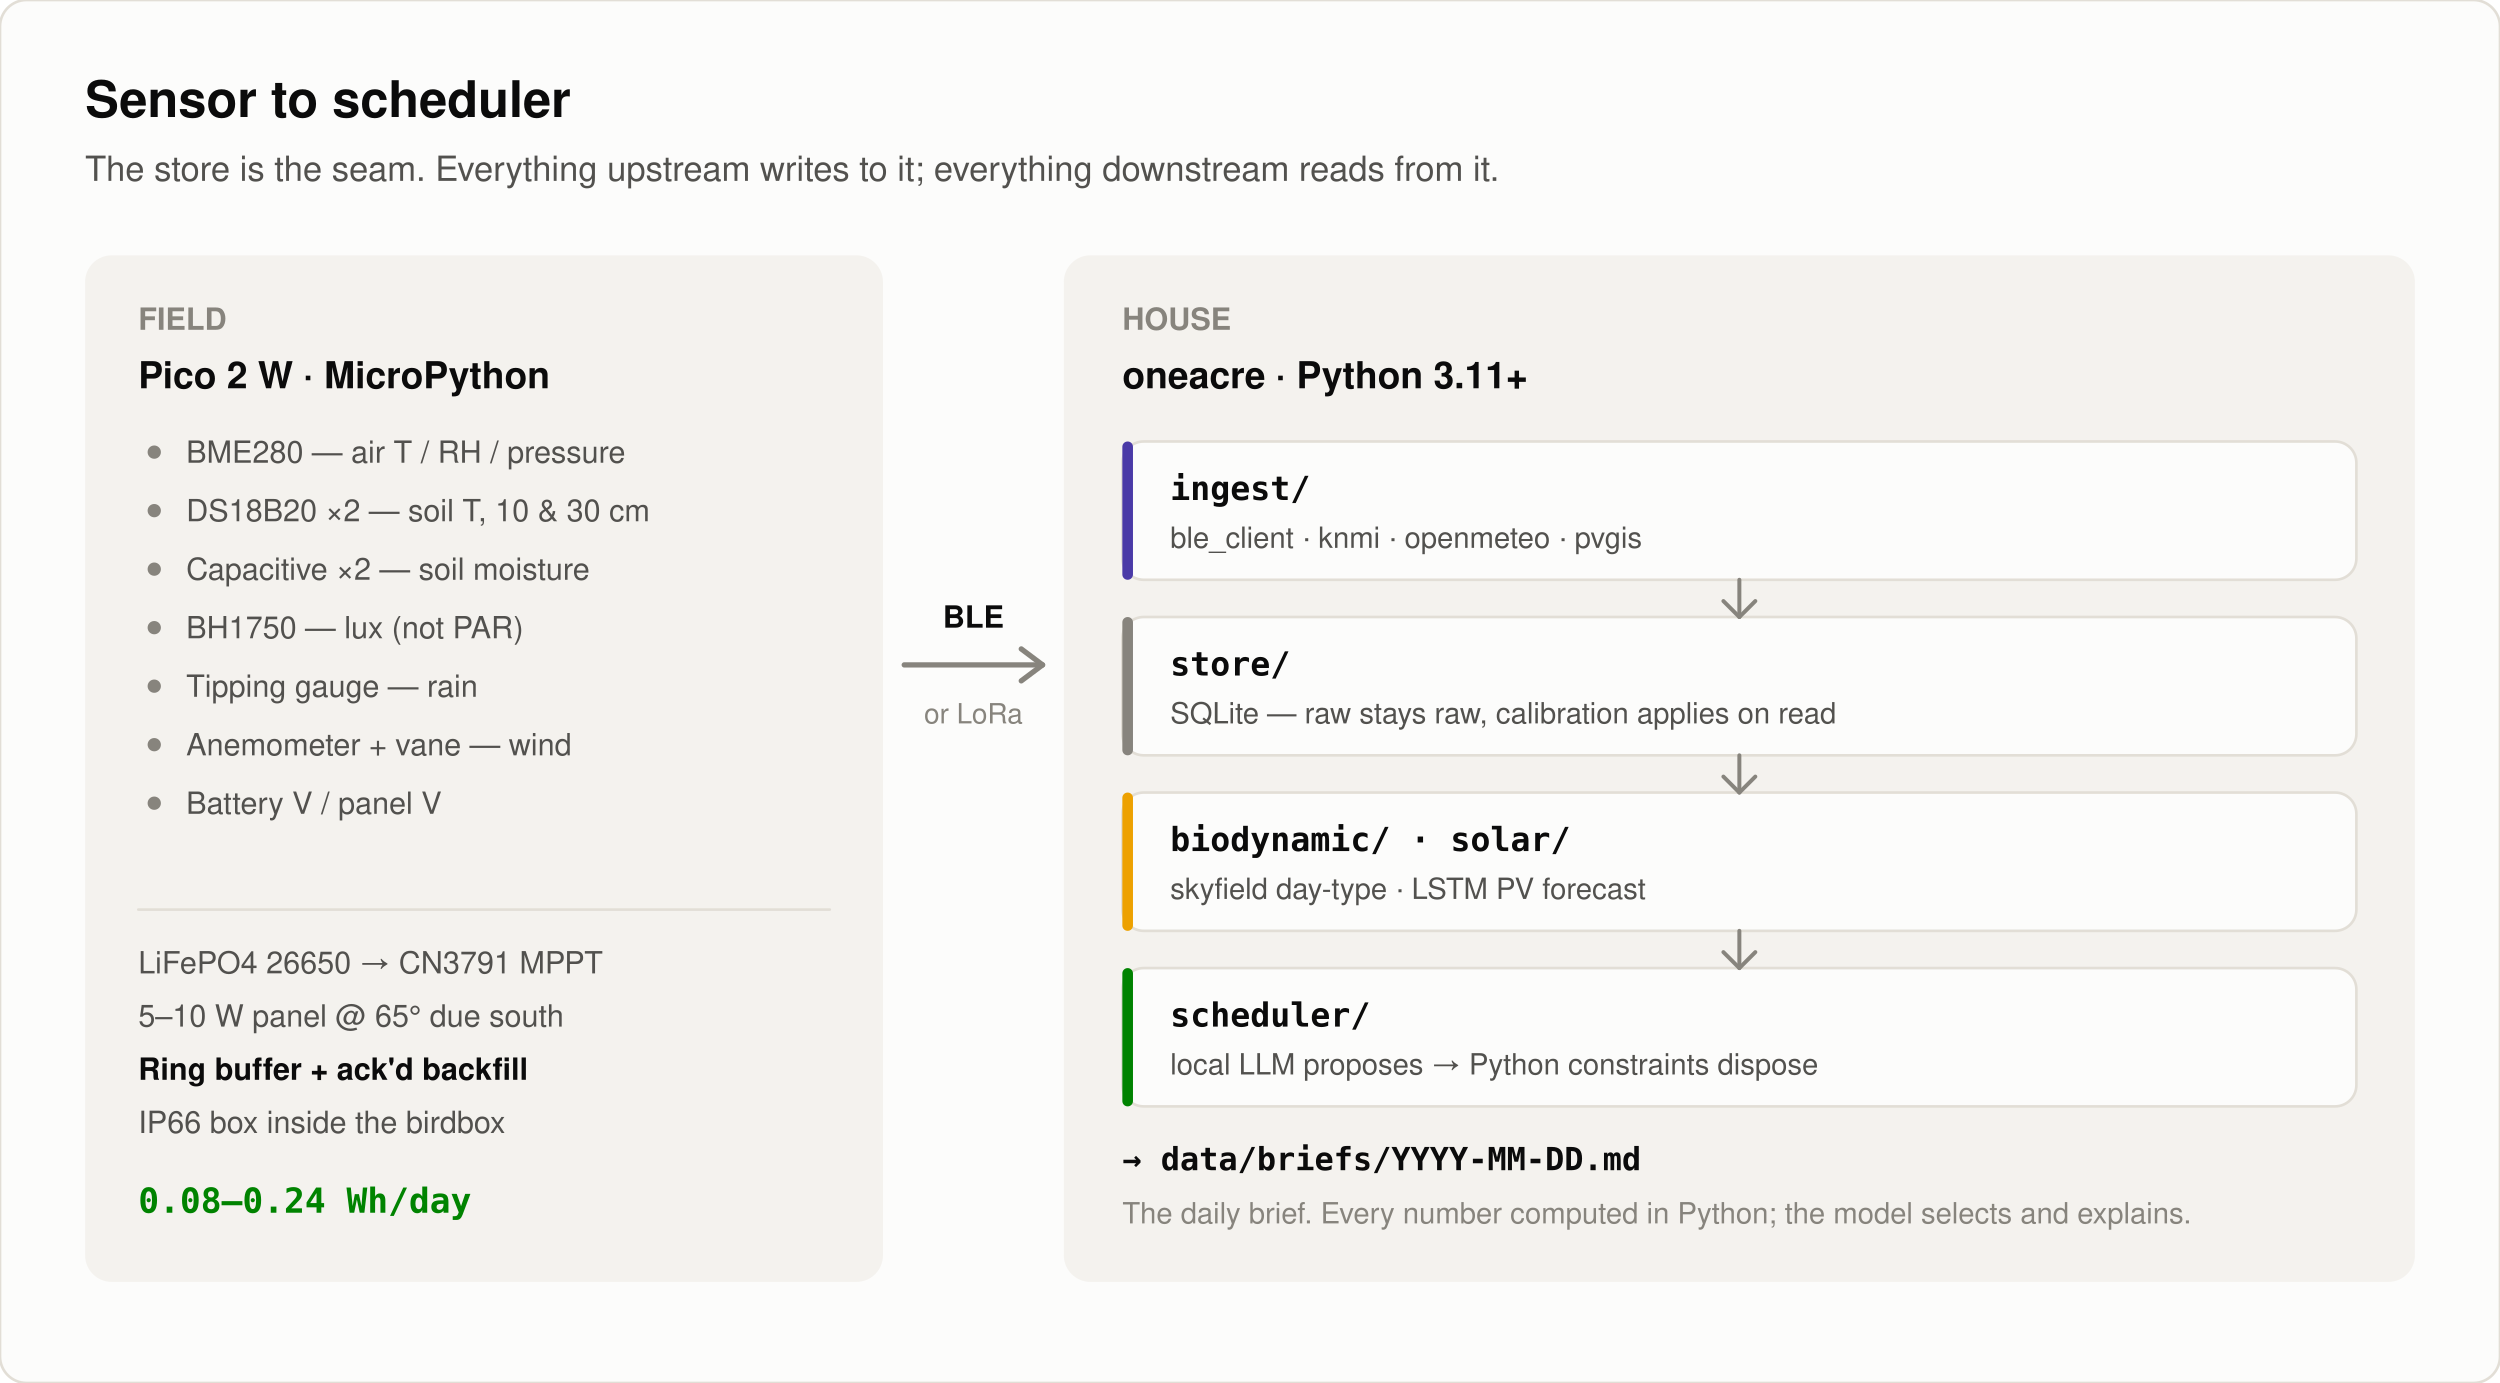
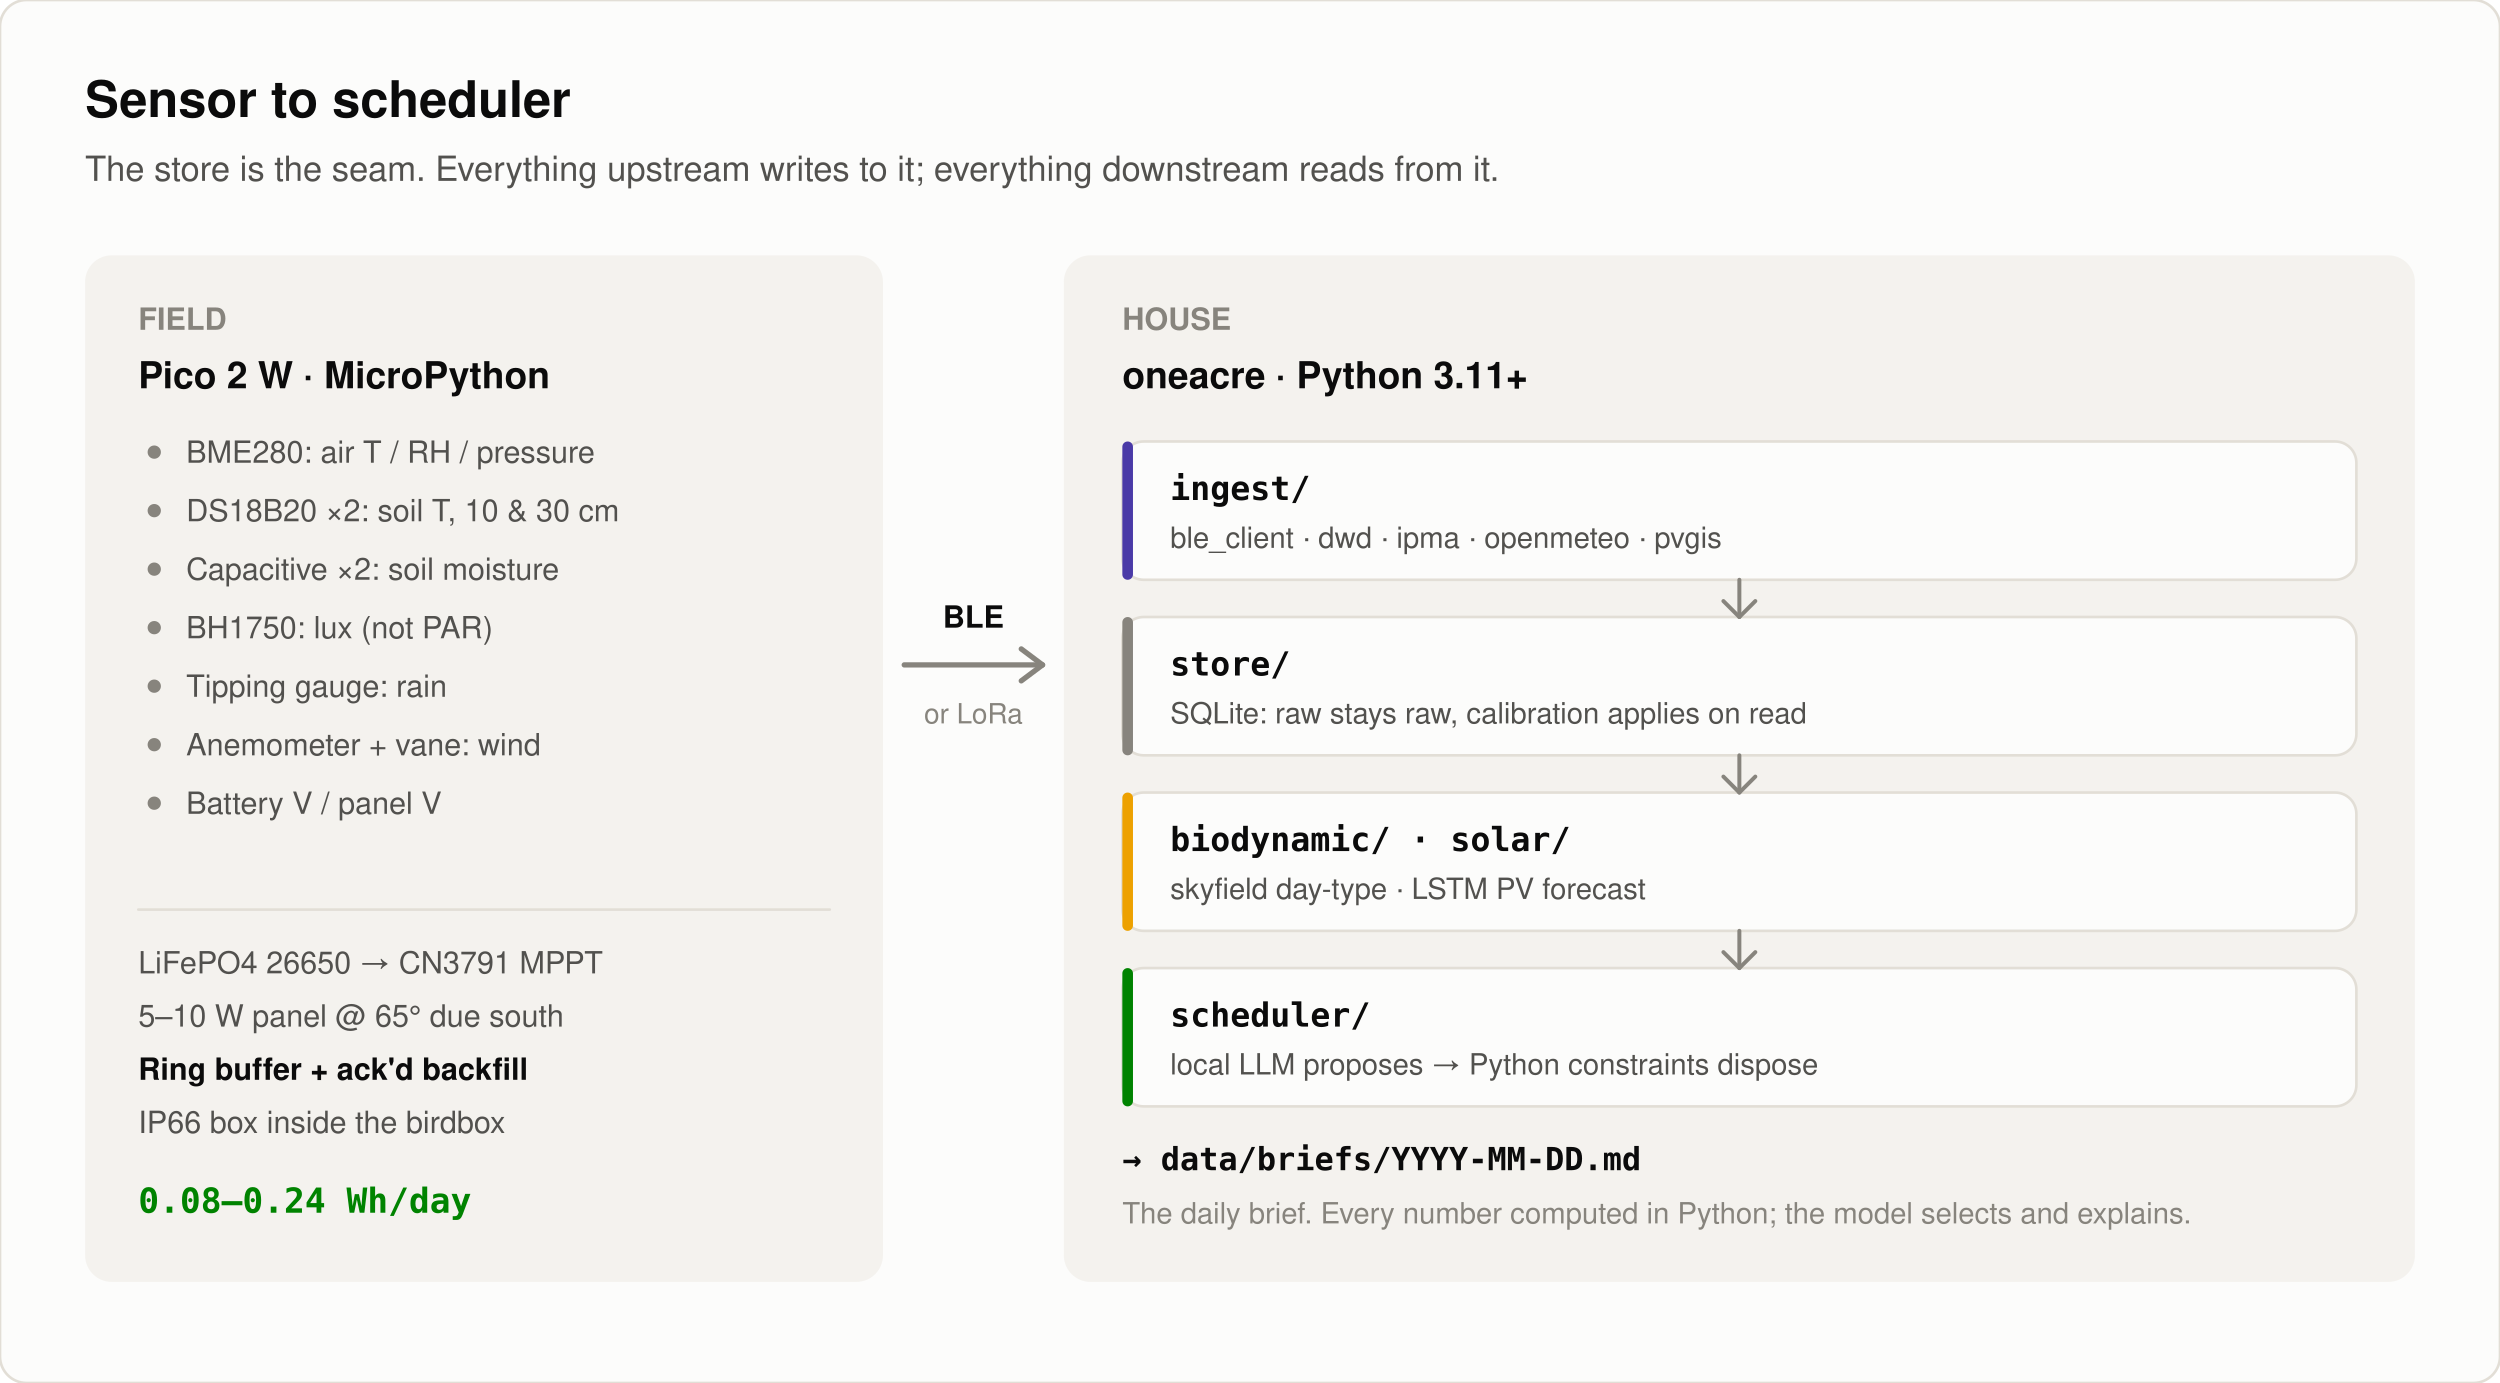
<svg xmlns="http://www.w3.org/2000/svg" viewBox="0 0 940 520" width="940" height="520" role="img" aria-label="System architecture">
  <rect x="0.0" y="0.0" width="940.0" height="520.0" rx="10" fill="#fcfcfb" stroke="#e2ded6" stroke-width="1" />
  <text x="32.0" y="44.0" font-family="Helvetica, Arial, sans-serif" font-size="19" font-weight="bold" fill="#0b0b0b" text-anchor="start">Sensor to scheduler</text>
  <text x="32.0" y="68.0" font-family="Helvetica, Arial, sans-serif" font-size="13" font-weight="normal" fill="#52514e" text-anchor="start">The store is the seam. Everything upstream writes to it; everything downstream reads from it.</text>
  <rect x="32.0" y="96.0" width="300.0" height="386.0" rx="10" fill="#f4f2ee" />
  <text x="52.0" y="124.0" font-family="Helvetica, Arial, sans-serif" font-size="11.5" font-weight="bold" fill="#87847d" text-anchor="start">FIELD</text>
  <text x="52.0" y="146.0" font-family="Helvetica, Arial, sans-serif" font-size="14" font-weight="bold" fill="#0b0b0b" text-anchor="start">Pico 2 W · MicroPython</text>
  <circle cx="58.0" cy="170.0" r="2.5" fill="#87847d" />
-   <text x="70.0" y="174.0" font-family="Helvetica, Arial, sans-serif" font-size="11.5" font-weight="normal" fill="#52514e" text-anchor="start">BME280 — air T / RH / pressure</text>
+   <text x="70.0" y="174.0" font-family="Helvetica, Arial, sans-serif" font-size="11.5" font-weight="normal" fill="#52514e" text-anchor="start">BME280: air T / RH / pressure</text>
  <circle cx="58.0" cy="192.0" r="2.5" fill="#87847d" />
-   <text x="70.0" y="196.0" font-family="Helvetica, Arial, sans-serif" font-size="11.5" font-weight="normal" fill="#52514e" text-anchor="start">DS18B20 ×2 — soil T, 10 &amp; 30 cm</text>
+   <text x="70.0" y="196.0" font-family="Helvetica, Arial, sans-serif" font-size="11.5" font-weight="normal" fill="#52514e" text-anchor="start">DS18B20 ×2: soil T, 10 &amp; 30 cm</text>
  <circle cx="58.0" cy="214.0" r="2.5" fill="#87847d" />
-   <text x="70.0" y="218.0" font-family="Helvetica, Arial, sans-serif" font-size="11.5" font-weight="normal" fill="#52514e" text-anchor="start">Capacitive ×2 — soil moisture</text>
+   <text x="70.0" y="218.0" font-family="Helvetica, Arial, sans-serif" font-size="11.5" font-weight="normal" fill="#52514e" text-anchor="start">Capacitive ×2: soil moisture</text>
  <circle cx="58.0" cy="236.0" r="2.5" fill="#87847d" />
-   <text x="70.0" y="240.0" font-family="Helvetica, Arial, sans-serif" font-size="11.5" font-weight="normal" fill="#52514e" text-anchor="start">BH1750 — lux (not PAR)</text>
+   <text x="70.0" y="240.0" font-family="Helvetica, Arial, sans-serif" font-size="11.5" font-weight="normal" fill="#52514e" text-anchor="start">BH1750: lux (not PAR)</text>
  <circle cx="58.0" cy="258.0" r="2.5" fill="#87847d" />
-   <text x="70.0" y="262.0" font-family="Helvetica, Arial, sans-serif" font-size="11.5" font-weight="normal" fill="#52514e" text-anchor="start">Tipping gauge — rain</text>
+   <text x="70.0" y="262.0" font-family="Helvetica, Arial, sans-serif" font-size="11.5" font-weight="normal" fill="#52514e" text-anchor="start">Tipping gauge: rain</text>
  <circle cx="58.0" cy="280.0" r="2.5" fill="#87847d" />
-   <text x="70.0" y="284.0" font-family="Helvetica, Arial, sans-serif" font-size="11.5" font-weight="normal" fill="#52514e" text-anchor="start">Anemometer + vane — wind</text>
+   <text x="70.0" y="284.0" font-family="Helvetica, Arial, sans-serif" font-size="11.5" font-weight="normal" fill="#52514e" text-anchor="start">Anemometer + vane: wind</text>
  <circle cx="58.0" cy="302.0" r="2.5" fill="#87847d" />
  <text x="70.0" y="306.0" font-family="Helvetica, Arial, sans-serif" font-size="11.5" font-weight="normal" fill="#52514e" text-anchor="start">Battery V / panel V</text>
  <line x1="52.0" y1="342.0" x2="312.0" y2="342.0" stroke="#e2ded6" stroke-width="1" stroke-linecap="round" />
  <text x="52.0" y="366.0" font-family="Helvetica, Arial, sans-serif" font-size="11.5" font-weight="normal" fill="#52514e" text-anchor="start">LiFePO4 26650 → CN3791 MPPT</text>
  <text x="52.0" y="386.0" font-family="Helvetica, Arial, sans-serif" font-size="11.5" font-weight="normal" fill="#52514e" text-anchor="start">5–10 W panel @ 65° due south</text>
  <text x="52.0" y="406.0" font-family="Helvetica, Arial, sans-serif" font-size="11.5" font-weight="bold" fill="#0b0b0b" text-anchor="start">Ring buffer + ack'd backfill</text>
  <text x="52.0" y="426.0" font-family="Helvetica, Arial, sans-serif" font-size="11.5" font-weight="normal" fill="#52514e" text-anchor="start">IP66 box inside the birdbox</text>
  <text x="52.0" y="456.0" font-family="ui-monospace, SFMono-Regular, Menlo, Consolas, monospace" font-size="13" font-weight="bold" fill="#008300" text-anchor="start">0.08–0.24 Wh/day</text>
  <path d="M340,250 L392,250" fill="none" stroke="#87847d" stroke-width="2" stroke-linecap="round" stroke-linejoin="round" />
  <path d="M384,244 L392,250 L384,256" fill="none" stroke="#87847d" stroke-width="2" stroke-linecap="round" stroke-linejoin="round" />
  <text x="366.0" y="236.0" font-family="Helvetica, Arial, sans-serif" font-size="11.5" font-weight="bold" fill="#0b0b0b" text-anchor="middle">BLE</text>
  <text x="366.0" y="272.0" font-family="Helvetica, Arial, sans-serif" font-size="10.5" font-weight="normal" fill="#87847d" text-anchor="middle">or LoRa</text>
  <rect x="400.0" y="96.0" width="508.0" height="386.0" rx="10" fill="#f4f2ee" />
  <text x="422.0" y="124.0" font-family="Helvetica, Arial, sans-serif" font-size="11.5" font-weight="bold" fill="#87847d" text-anchor="start">HOUSE</text>
  <text x="422.0" y="146.0" font-family="Helvetica, Arial, sans-serif" font-size="14" font-weight="bold" fill="#0b0b0b" text-anchor="start">oneacre · Python 3.11+</text>
  <rect x="422.0" y="166.0" width="464.0" height="52.0" rx="8" fill="#fcfcfb" stroke="#e2ded6" stroke-width="1" />
  <rect x="422.0" y="166.0" width="4.0" height="52.0" rx="2" fill="#4a3aa7" />
  <text x="440.0" y="188.0" font-family="ui-monospace, SFMono-Regular, Menlo, Consolas, monospace" font-size="12.5" font-weight="bold" fill="#0b0b0b" text-anchor="start">ingest/</text>
-   <text x="440.0" y="206.0" font-family="Helvetica, Arial, sans-serif" font-size="11" font-weight="normal" fill="#52514e" text-anchor="start">ble_client · knmi · openmeteo · pvgis</text>
+   <text x="440.0" y="206.0" font-family="Helvetica, Arial, sans-serif" font-size="11" font-weight="normal" fill="#52514e" text-anchor="start">ble_client · dwd · ipma · openmeteo · pvgis</text>
  <rect x="422.0" y="232.0" width="464.0" height="52.0" rx="8" fill="#fcfcfb" stroke="#e2ded6" stroke-width="1" />
  <rect x="422.0" y="232.0" width="4.0" height="52.0" rx="2" fill="#87847d" />
  <text x="440.0" y="254.0" font-family="ui-monospace, SFMono-Regular, Menlo, Consolas, monospace" font-size="12.5" font-weight="bold" fill="#0b0b0b" text-anchor="start">store/</text>
-   <text x="440.0" y="272.0" font-family="Helvetica, Arial, sans-serif" font-size="11" font-weight="normal" fill="#52514e" text-anchor="start">SQLite — raw stays raw, calibration applies on read</text>
+   <text x="440.0" y="272.0" font-family="Helvetica, Arial, sans-serif" font-size="11" font-weight="normal" fill="#52514e" text-anchor="start">SQLite: raw stays raw, calibration applies on read</text>
  <rect x="422.0" y="298.0" width="464.0" height="52.0" rx="8" fill="#fcfcfb" stroke="#e2ded6" stroke-width="1" />
  <rect x="422.0" y="298.0" width="4.0" height="52.0" rx="2" fill="#eda100" />
  <text x="440.0" y="320.0" font-family="ui-monospace, SFMono-Regular, Menlo, Consolas, monospace" font-size="12.5" font-weight="bold" fill="#0b0b0b" text-anchor="start">biodynamic/  ·  solar/</text>
  <text x="440.0" y="338.0" font-family="Helvetica, Arial, sans-serif" font-size="11" font-weight="normal" fill="#52514e" text-anchor="start">skyfield day-type  ·  LSTM PV forecast</text>
  <rect x="422.0" y="364.0" width="464.0" height="52.0" rx="8" fill="#fcfcfb" stroke="#e2ded6" stroke-width="1" />
  <rect x="422.0" y="364.0" width="4.0" height="52.0" rx="2" fill="#008300" />
  <text x="440.0" y="386.0" font-family="ui-monospace, SFMono-Regular, Menlo, Consolas, monospace" font-size="12.5" font-weight="bold" fill="#0b0b0b" text-anchor="start">scheduler/</text>
  <text x="440.0" y="404.0" font-family="Helvetica, Arial, sans-serif" font-size="11" font-weight="normal" fill="#52514e" text-anchor="start">local LLM proposes → Python constraints dispose</text>
  <path d="M654,218 L654,232" fill="none" stroke="#87847d" stroke-width="1.5" stroke-linecap="round" stroke-linejoin="round" />
  <path d="M648,226 L654,232 L660,226" fill="none" stroke="#87847d" stroke-width="1.5" stroke-linecap="round" stroke-linejoin="round" />
  <path d="M654,284 L654,298" fill="none" stroke="#87847d" stroke-width="1.5" stroke-linecap="round" stroke-linejoin="round" />
  <path d="M648,292 L654,298 L660,292" fill="none" stroke="#87847d" stroke-width="1.5" stroke-linecap="round" stroke-linejoin="round" />
  <path d="M654,350 L654,364" fill="none" stroke="#87847d" stroke-width="1.5" stroke-linecap="round" stroke-linejoin="round" />
  <path d="M648,358 L654,364 L660,358" fill="none" stroke="#87847d" stroke-width="1.5" stroke-linecap="round" stroke-linejoin="round" />
  <text x="422.0" y="440.0" font-family="ui-monospace, SFMono-Regular, Menlo, Consolas, monospace" font-size="12" font-weight="bold" fill="#0b0b0b" text-anchor="start">→ data/briefs/YYYY-MM-DD.md</text>
  <text x="422.0" y="460.0" font-family="Helvetica, Arial, sans-serif" font-size="11" font-weight="normal" fill="#87847d" text-anchor="start">The daily brief. Every number computed in Python; the model selects and explains.</text>
</svg>
